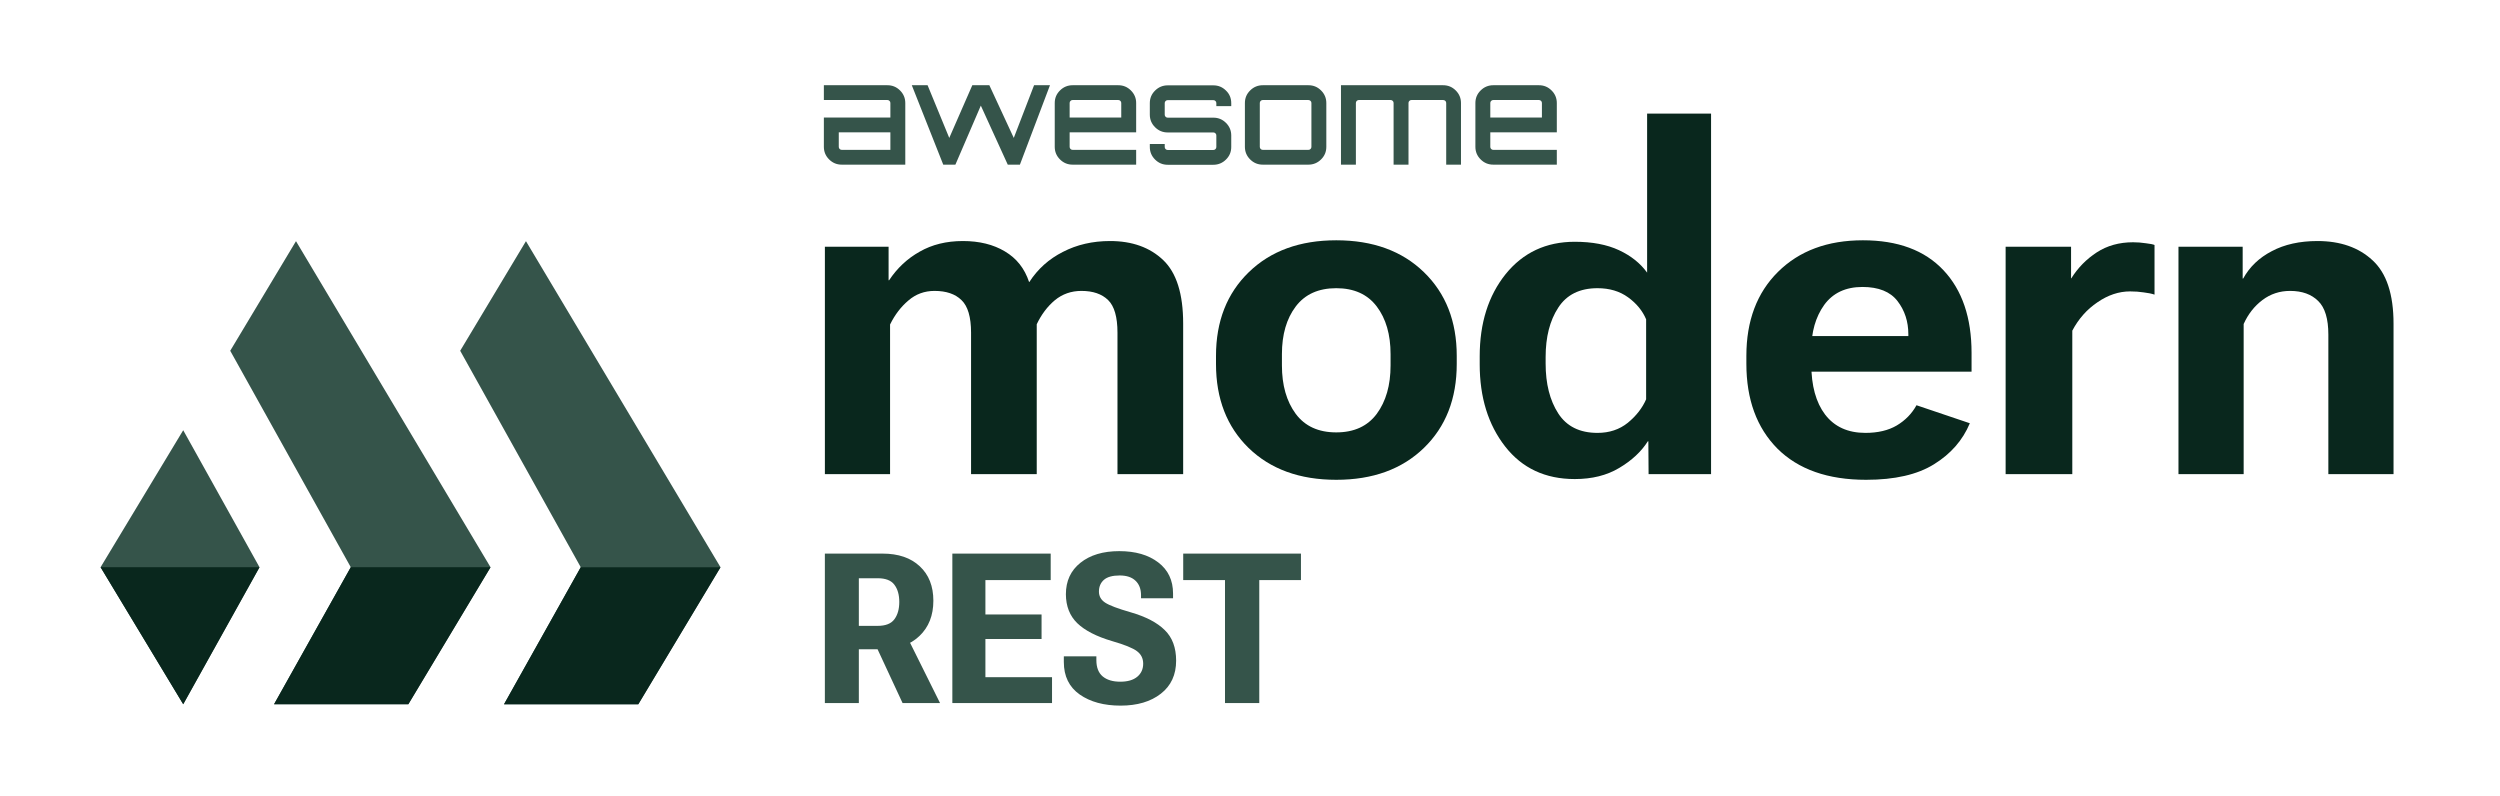
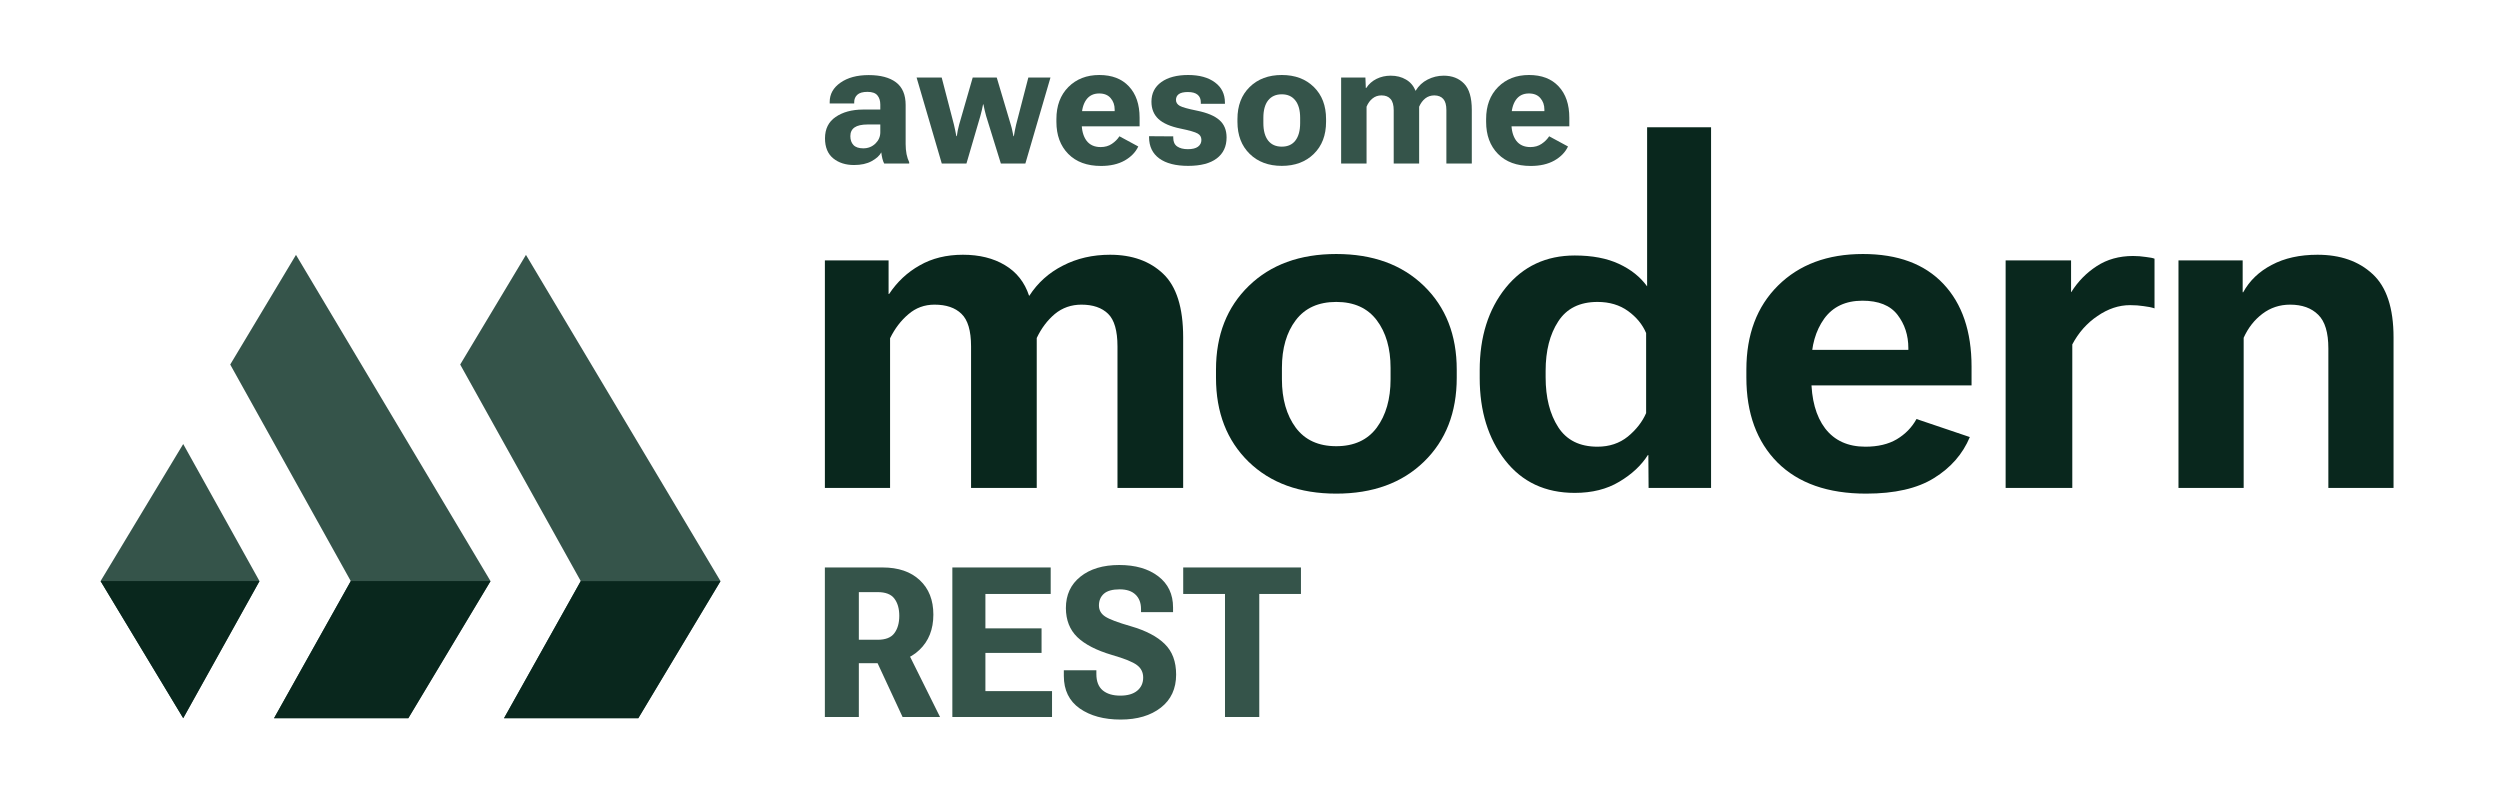
- <svg xmlns="http://www.w3.org/2000/svg" width="440" height="140" viewBox="0 0 440 140" fill="none">
-   <path d="M17.701 99.831L32.246 75.719L45.672 99.831L32.246 123.944L17.701 99.831Z" fill="#35544A" />
-   <path d="M32.246 123.944L17.701 99.831H45.672L32.246 123.944Z" fill="#09271D" />
-   <path d="M86.333 99.833L52.093 42.445L40.52 61.735L61.739 99.833L48.236 123.945H71.866L86.333 99.833Z" fill="#35544A" />
-   <path d="M86.332 99.832H61.737L48.234 123.944H71.865L86.332 99.832Z" fill="#09271D" />
-   <path d="M126.808 99.833L92.568 42.445L80.994 61.735L102.213 99.833L88.71 123.945H112.34L126.808 99.833Z" fill="#35544A" />
-   <path d="M126.808 99.833H102.213L88.71 123.945H112.34L126.808 99.833Z" fill="#09271D" />
-   <path d="M145.18 83.445V43.421H156.392V49.331H156.479C157.898 47.188 159.694 45.507 161.867 44.291C164.04 43.045 166.575 42.422 169.472 42.422C172.369 42.422 174.832 43.03 176.86 44.247C178.917 45.464 180.336 47.26 181.119 49.636H181.162C182.64 47.347 184.61 45.58 187.072 44.334C189.535 43.059 192.302 42.422 195.373 42.422C199.255 42.422 202.369 43.537 204.716 45.768C207.062 47.999 208.236 51.722 208.236 56.937V83.445H196.676V58.544C196.676 55.792 196.126 53.88 195.025 52.808C193.924 51.736 192.36 51.2 190.332 51.2C188.535 51.2 186.971 51.751 185.638 52.852C184.334 53.953 183.277 55.358 182.466 57.067V83.445H170.906V58.544C170.906 55.792 170.341 53.88 169.211 52.808C168.111 51.736 166.532 51.2 164.475 51.2C162.707 51.2 161.172 51.765 159.868 52.895C158.564 53.996 157.493 55.401 156.652 57.11V83.445H145.18Z" fill="#09271D" />
-   <path d="M214.016 64.064V62.629C214.016 56.545 215.942 51.635 219.795 47.898C223.649 44.16 228.777 42.291 235.179 42.291C241.611 42.291 246.753 44.16 250.606 47.898C254.46 51.635 256.386 56.545 256.386 62.629V64.064C256.386 70.176 254.46 75.102 250.606 78.839C246.753 82.576 241.611 84.445 235.179 84.445C228.748 84.445 223.605 82.576 219.752 78.839C215.928 75.102 214.016 70.176 214.016 64.064ZM225.619 62.325V64.324C225.619 67.801 226.43 70.64 228.052 72.842C229.675 75.015 232.05 76.101 235.179 76.101C238.308 76.101 240.684 75.015 242.306 72.842C243.929 70.64 244.74 67.801 244.74 64.324V62.325C244.74 58.878 243.929 56.082 242.306 53.938C240.684 51.794 238.308 50.722 235.179 50.722C232.05 50.722 229.675 51.794 228.052 53.938C226.43 56.082 225.619 58.878 225.619 62.325Z" fill="#09271D" />
-   <path d="M260.428 64.107V62.716C260.428 56.864 261.949 52.04 264.991 48.245C268.062 44.45 272.118 42.552 277.159 42.552C280.23 42.552 282.823 43.045 284.938 44.03C287.052 45.015 288.704 46.333 289.892 47.984V19.998H301.147V83.445H290.152L290.109 77.665H290.022C288.863 79.491 287.183 81.055 284.981 82.359C282.808 83.663 280.201 84.314 277.159 84.314C271.973 84.314 267.888 82.402 264.904 78.578C261.92 74.754 260.428 69.93 260.428 64.107ZM272.031 63.977C272.031 67.54 272.77 70.466 274.247 72.755C275.725 75.044 278.028 76.188 281.157 76.188C283.243 76.188 285.024 75.594 286.502 74.406C287.979 73.189 289.051 71.813 289.718 70.278V56.198C289.08 54.691 288.023 53.402 286.545 52.33C285.068 51.258 283.272 50.722 281.157 50.722C278.028 50.722 275.725 51.867 274.247 54.155C272.77 56.415 272.031 59.312 272.031 62.847V63.977Z" fill="#09271D" />
-   <path d="M307.361 64.02V62.629C307.361 56.459 309.215 51.533 312.924 47.854C316.661 44.146 321.644 42.291 327.873 42.291C334.015 42.291 338.737 44.044 342.04 47.55C345.343 51.055 346.994 55.908 346.994 62.108V65.411H313.445V59.153H335.869V58.849C335.869 56.589 335.232 54.633 333.957 52.982C332.682 51.331 330.625 50.505 327.786 50.505C324.831 50.505 322.586 51.562 321.05 53.677C319.544 55.792 318.791 58.428 318.791 61.586V64.107C318.791 67.873 319.602 70.828 321.224 72.972C322.875 75.116 325.237 76.188 328.308 76.188C330.509 76.188 332.349 75.753 333.827 74.884C335.333 73.986 336.492 72.798 337.303 71.321L346.69 74.493C345.444 77.477 343.344 79.882 340.389 81.707C337.463 83.532 333.479 84.445 328.438 84.445C321.717 84.445 316.516 82.62 312.837 78.969C309.187 75.29 307.361 70.307 307.361 64.02Z" fill="#09271D" />
-   <path d="M352.991 83.445V43.421H364.507V48.984H364.551C365.71 47.13 367.202 45.609 369.027 44.421C370.852 43.233 372.981 42.639 375.415 42.639C376.168 42.639 376.922 42.697 377.675 42.813C378.428 42.9 378.935 43.001 379.196 43.117V51.852C378.674 51.678 378.037 51.548 377.284 51.461C376.559 51.345 375.763 51.287 374.894 51.287C372.924 51.287 371.011 51.925 369.157 53.199C367.303 54.445 365.826 56.111 364.725 58.197V83.445H352.991Z" fill="#09271D" />
-   <path d="M383.411 83.445V43.421H394.71V49.027H394.797C395.927 46.97 397.607 45.362 399.838 44.204C402.069 43.016 404.749 42.422 407.877 42.422C411.904 42.422 415.135 43.552 417.568 45.812C420.031 48.071 421.262 51.794 421.262 56.98V83.445H409.79V58.892C409.79 56.111 409.196 54.141 408.008 52.982C406.82 51.794 405.169 51.2 403.054 51.2C401.229 51.2 399.606 51.736 398.187 52.808C396.767 53.88 395.666 55.285 394.884 57.023V83.445H383.411Z" fill="#09271D" />
-   <path d="M145.176 123.738V97.434H155.329C158.111 97.434 160.297 98.18 161.887 99.674C163.477 101.155 164.272 103.173 164.272 105.726C164.272 108.316 163.453 110.387 161.815 111.941C160.177 113.495 157.997 114.271 155.275 114.271H151.156V123.738H145.176ZM151.156 110.152H154.462C155.859 110.152 156.841 109.767 157.407 108.996C157.985 108.225 158.274 107.208 158.274 105.943C158.274 104.678 157.985 103.667 157.407 102.908C156.841 102.149 155.859 101.77 154.462 101.77H151.156V110.152ZM158.852 123.738L153.378 111.959L159.105 110.983L165.446 123.738H158.852Z" fill="#35544A" />
-   <path d="M167.614 123.738V97.434H184.922V102.095H173.432V108.147H183.314V112.465H173.432V119.186H185.157V123.738H167.614Z" fill="#35544A" />
-   <path d="M187.234 116.512V115.518H192.961V116.187C192.961 117.463 193.329 118.415 194.063 119.041C194.81 119.667 195.846 119.98 197.171 119.98C198.46 119.98 199.453 119.691 200.152 119.113C200.85 118.535 201.2 117.764 201.2 116.801C201.2 115.885 200.838 115.157 200.116 114.615C199.393 114.061 197.924 113.465 195.708 112.826C192.973 112.019 190.938 110.971 189.601 109.683C188.276 108.394 187.608 106.696 187.596 104.588C187.596 102.263 188.445 100.421 190.143 99.06C191.853 97.686 194.136 97 196.99 97C199.833 97 202.121 97.662 203.855 98.987C205.59 100.312 206.457 102.137 206.457 104.461V105.292H200.82V104.75C200.82 103.679 200.501 102.835 199.863 102.221C199.224 101.595 198.291 101.282 197.062 101.282C195.798 101.282 194.87 101.541 194.28 102.059C193.702 102.576 193.413 103.263 193.413 104.118C193.413 104.937 193.78 105.588 194.515 106.069C195.25 106.551 196.749 107.117 199.014 107.768C201.675 108.538 203.669 109.58 204.994 110.893C206.331 112.194 206.999 113.988 206.999 116.277C206.999 118.758 206.102 120.697 204.307 122.094C202.513 123.491 200.152 124.19 197.225 124.19C194.298 124.19 191.902 123.54 190.035 122.239C188.168 120.926 187.234 119.017 187.234 116.512Z" fill="#35544A" />
-   <path d="M208.246 102.095V97.434H228.968V102.095H221.633V123.738H215.599V102.095H208.246Z" fill="#35544A" />
-   <path d="M156.178 15C157.06 15 157.788 15.306 158.405 15.919C159.022 16.531 159.331 17.275 159.331 18.128V28.978H148.153C147.271 28.978 146.543 28.672 145.926 28.059C145.309 27.447 145 26.703 145 25.85V20.688H156.707V18.128C156.707 17.975 156.663 17.866 156.553 17.756C156.443 17.647 156.332 17.603 156.178 17.603H145V15H156.178ZM156.707 26.375V23.291H147.624V25.85C147.624 26.003 147.668 26.113 147.778 26.222C147.888 26.331 147.998 26.375 148.153 26.375H156.707ZM181.996 15H184.796L179.504 28.978H177.366L172.626 18.587L168.15 28.978L168.106 28.956L168.128 28.978H166.011L160.477 15H163.255L167.07 24.275L171.126 15H174.125L178.424 24.275L181.996 15ZM196.812 15C197.694 15 198.421 15.306 199.038 15.919C199.656 16.531 199.964 17.275 199.964 18.128V23.291H188.257V25.85C188.257 26.003 188.301 26.113 188.412 26.222C188.522 26.331 188.632 26.375 188.786 26.375H199.964V28.978H188.786C187.904 28.978 187.177 28.672 186.56 28.059C185.942 27.447 185.634 26.703 185.634 25.85V18.128C185.634 17.253 185.942 16.531 186.56 15.919C187.177 15.306 187.927 15 188.786 15H196.812ZM188.257 20.688H197.341V18.128C197.341 17.975 197.297 17.866 197.186 17.756C197.076 17.647 196.966 17.603 196.812 17.603H188.786C188.632 17.603 188.522 17.647 188.412 17.756C188.301 17.866 188.257 17.975 188.257 18.128V20.688ZM216.699 18.15V18.675H214.075V18.15C214.075 17.997 214.031 17.887 213.921 17.778C213.81 17.669 213.7 17.625 213.546 17.625H205.52C205.366 17.625 205.256 17.669 205.146 17.778C205.035 17.887 204.991 17.997 204.991 18.15V20.184C204.991 20.337 205.035 20.447 205.146 20.556C205.256 20.666 205.366 20.709 205.52 20.709H213.546C214.428 20.709 215.155 21.016 215.773 21.628C216.39 22.241 216.699 22.984 216.699 23.837V25.872C216.699 26.747 216.39 27.469 215.773 28.081C215.155 28.694 214.406 29 213.546 29H205.52C204.639 29 203.911 28.694 203.294 28.081C202.676 27.469 202.368 26.725 202.368 25.872V25.347H204.991V25.872C204.991 26.025 205.035 26.134 205.146 26.244C205.256 26.353 205.366 26.397 205.52 26.397H213.546C213.7 26.397 213.81 26.353 213.921 26.244C214.031 26.134 214.075 26.025 214.075 25.872V23.837C214.075 23.684 214.031 23.575 213.921 23.466C213.81 23.356 213.7 23.312 213.546 23.312H205.52C204.639 23.312 203.911 23.006 203.294 22.394C202.676 21.781 202.368 21.038 202.368 20.184V18.15C202.368 17.275 202.676 16.553 203.294 15.941C203.911 15.328 204.661 15.022 205.52 15.022H213.546C214.428 15.022 215.155 15.328 215.773 15.941C216.39 16.531 216.699 17.275 216.699 18.15ZM222.254 15H230.28C231.162 15 231.889 15.306 232.507 15.919C233.124 16.531 233.433 17.275 233.433 18.128V25.85C233.433 26.725 233.124 27.447 232.507 28.059C231.889 28.672 231.14 28.978 230.28 28.978H222.254C221.373 28.978 220.645 28.672 220.028 28.059C219.41 27.447 219.102 26.703 219.102 25.85V18.128C219.102 17.253 219.41 16.531 220.028 15.919C220.645 15.306 221.395 15 222.254 15ZM230.28 17.603H222.254C222.1 17.603 221.99 17.647 221.88 17.756C221.769 17.866 221.725 17.975 221.725 18.128V25.85C221.725 26.003 221.769 26.113 221.88 26.222C221.99 26.331 222.1 26.375 222.254 26.375H230.28C230.434 26.375 230.544 26.331 230.655 26.222C230.765 26.113 230.809 26.003 230.809 25.85V18.128C230.809 17.975 230.765 17.866 230.655 17.756C230.544 17.669 230.434 17.603 230.28 17.603ZM253.981 15C254.863 15 255.59 15.306 256.208 15.919C256.825 16.531 257.134 17.275 257.134 18.128V28.978H254.532V18.128C254.532 17.975 254.488 17.866 254.378 17.756C254.267 17.647 254.135 17.603 253.981 17.603H248.425C248.271 17.603 248.16 17.647 248.05 17.756C247.94 17.866 247.896 17.975 247.896 18.128V28.978H245.272V18.128C245.272 17.975 245.228 17.866 245.118 17.756C245.008 17.647 244.897 17.603 244.743 17.603H239.165C239.011 17.603 238.9 17.647 238.79 17.756C238.68 17.866 238.636 17.975 238.636 18.128V28.978H236.012V15H253.981ZM270.847 15C271.729 15 272.457 15.306 273.074 15.919C273.691 16.531 274 17.275 274 18.128V23.291H262.293V25.85C262.293 26.003 262.337 26.113 262.447 26.222C262.557 26.331 262.668 26.375 262.822 26.375H274V28.978H262.822C261.94 28.978 261.212 28.672 260.595 28.059C259.978 27.447 259.669 26.703 259.669 25.85V18.128C259.669 17.253 259.978 16.531 260.595 15.919C261.212 15.306 261.962 15 262.822 15H270.847ZM262.293 20.688H271.376V18.128C271.376 17.975 271.332 17.866 271.222 17.756C271.112 17.647 271.002 17.603 270.847 17.603H262.822C262.668 17.603 262.557 17.647 262.447 17.756C262.337 17.866 262.293 17.975 262.293 18.128V20.688Z" fill="#35544A" />
+ <svg xmlns="http://www.w3.org/2000/svg" width="1200" height="382" viewBox="0 0 1200 382" fill="none">
+   <path d="M48.274 278.925L87.942 213.132L124.557 278.925L87.942 344.717L48.274 278.925Z" fill="#35544A" />
+   <path d="M87.942 344.717L48.274 278.925H124.557L87.942 344.717Z" fill="#09271D" />
+   <path d="M235.454 278.929L142.073 122.343L110.508 174.977L168.378 278.929L131.551 344.722H195.997L235.454 278.929Z" fill="#35544A" />
+   <path d="M235.451 278.927H168.375L131.548 344.72H195.994L235.451 278.927Z" fill="#09271D" />
+   <path d="M345.842 278.929L252.461 122.343L220.896 174.977L278.765 278.929L241.939 344.722H306.385L345.842 278.929Z" fill="#35544A" />
+   <path d="M345.842 278.929H278.765L241.939 344.722H306.385L345.842 278.929Z" fill="#09271D" />
+   <path d="M395.944 234.215V125.006H426.522V141.133H426.759C430.631 135.283 435.53 130.698 441.456 127.378C447.382 123.979 454.295 122.279 462.197 122.279C470.098 122.279 476.814 123.939 482.345 127.259C487.955 130.58 491.826 135.481 493.96 141.963H494.078C498.108 135.718 503.481 130.896 510.197 127.497C516.913 124.018 524.459 122.279 532.834 122.279C543.422 122.279 551.916 125.323 558.316 131.41C564.716 137.496 567.916 147.654 567.916 161.884V234.215H536.39V166.271C536.39 158.761 534.888 153.544 531.886 150.619C528.883 147.694 524.617 146.232 519.086 146.232C514.187 146.232 509.92 147.733 506.286 150.737C502.73 153.741 499.846 157.575 497.634 162.239V234.215H466.108V166.271C466.108 158.761 464.567 153.544 461.485 150.619C458.483 147.694 454.177 146.232 448.567 146.232C443.747 146.232 439.559 147.773 436.004 150.856C432.448 153.86 429.525 157.694 427.233 162.358V234.215H395.944Z" fill="#09271D" />
+   <path d="M583.679 181.33V177.417C583.679 160.816 588.933 147.417 599.442 137.22C609.95 127.022 623.936 121.924 641.398 121.924C658.938 121.924 672.963 127.022 683.472 137.22C693.981 147.417 699.235 160.816 699.235 177.417V181.33C699.235 198.01 693.981 211.448 683.472 221.646C672.963 231.843 658.938 236.942 641.398 236.942C623.857 236.942 609.832 231.843 599.323 221.646C588.894 211.448 583.679 198.01 583.679 181.33ZM615.323 176.587V182.041C615.323 191.527 617.536 199.274 621.96 205.282C626.385 211.211 632.864 214.175 641.398 214.175C649.931 214.175 656.41 211.211 660.835 205.282C665.259 199.274 667.472 191.527 667.472 182.041V176.587C667.472 167.18 665.259 159.552 660.835 153.702C656.41 147.852 649.931 144.927 641.398 144.927C632.864 144.927 626.385 147.852 621.96 153.702C617.536 159.552 615.323 167.18 615.323 176.587Z" fill="#09271D" />
+   <path d="M710.257 181.448V177.654C710.257 161.686 714.405 148.524 722.702 138.168C731.077 127.813 742.139 122.635 755.887 122.635C764.262 122.635 771.334 123.979 777.102 126.667C782.87 129.354 787.374 132.951 790.613 137.457V61.094H821.31V234.215H791.324L791.206 218.444H790.969C787.808 223.424 783.226 227.693 777.221 231.25C771.295 234.808 764.183 236.586 755.887 236.586C741.744 236.586 730.603 231.369 722.465 220.934C714.326 210.5 710.257 197.338 710.257 181.448ZM741.902 181.093C741.902 190.816 743.917 198.8 747.946 205.045C751.976 211.29 758.257 214.413 766.791 214.413C772.48 214.413 777.339 212.792 781.369 209.551C785.398 206.231 788.322 202.476 790.139 198.286V159.868C788.401 155.757 785.517 152.239 781.487 149.314C777.458 146.39 772.559 144.927 766.791 144.927C758.257 144.927 751.976 148.05 747.946 154.295C743.917 160.461 741.902 168.366 741.902 178.01V181.093Z" fill="#09271D" />
+   <path d="M838.258 181.211V177.417C838.258 160.579 843.315 147.141 853.428 137.101C863.621 126.983 877.211 121.924 894.199 121.924C910.95 121.924 923.829 126.706 932.836 136.271C941.844 145.836 946.347 159.077 946.347 175.994V185.006H854.851V167.931H916.006V167.101C916.006 160.935 914.268 155.599 910.792 151.093C907.315 146.587 901.705 144.334 893.962 144.334C885.903 144.334 879.779 147.22 875.591 152.99C871.483 158.761 869.428 165.955 869.428 174.571V181.448C869.428 191.725 871.641 199.788 876.066 205.638C880.569 211.488 887.009 214.413 895.384 214.413C901.389 214.413 906.406 213.227 910.436 210.855C914.545 208.405 917.705 205.164 919.918 201.132L945.518 209.788C942.12 217.93 936.392 224.491 928.332 229.472C920.352 234.452 909.488 236.942 895.74 236.942C877.409 236.942 863.226 231.962 853.191 222.001C843.236 211.962 838.258 198.365 838.258 181.211Z" fill="#09271D" />
+   <path d="M962.703 234.215V125.006H994.111V140.184H994.229C997.39 135.125 1001.46 130.975 1006.44 127.734C1011.41 124.493 1017.22 122.872 1023.86 122.872C1025.91 122.872 1027.97 123.03 1030.02 123.346C1032.08 123.584 1033.46 123.86 1034.17 124.176V148.01C1032.75 147.536 1031.01 147.18 1028.96 146.943C1026.98 146.627 1024.81 146.469 1022.44 146.469C1017.06 146.469 1011.85 148.208 1006.79 151.686C1001.74 155.085 997.706 159.631 994.703 165.322V234.215H962.703Z" fill="#09271D" />
+   <path d="M1045.67 234.215V125.006H1076.48V140.303H1076.72C1079.8 134.69 1084.38 130.303 1090.47 127.141C1096.55 123.9 1103.86 122.279 1112.39 122.279C1123.38 122.279 1132.19 125.362 1138.82 131.528C1145.54 137.694 1148.9 147.852 1148.9 162.002V234.215H1117.61V167.219C1117.61 159.631 1115.99 154.255 1112.75 151.093C1109.51 147.852 1105.01 146.232 1099.24 146.232C1094.26 146.232 1089.83 147.694 1085.96 150.619C1082.09 153.544 1079.09 157.378 1076.96 162.121V234.215H1045.67Z" fill="#09271D" />
+   <path d="M395.934 344.157V272.383H423.624C431.212 272.383 437.174 274.42 441.51 278.495C445.846 282.538 448.014 288.042 448.014 295.009C448.014 302.075 445.78 307.728 441.313 311.967C436.846 316.206 430.9 318.326 423.477 318.326H412.243V344.157H395.934ZM412.243 307.087H421.259C425.07 307.087 427.747 306.035 429.291 303.932C430.867 301.829 431.656 299.052 431.656 295.601C431.656 292.15 430.867 289.39 429.291 287.319C427.747 285.249 425.07 284.214 421.259 284.214H412.243V307.087ZM433.233 344.157L418.303 312.016L433.922 309.354L451.217 344.157H433.233Z" fill="#35544A" />
+   <path d="M457.129 344.157V272.383H504.332V285.101H472.995V301.615H499.947V313.397H472.995V331.735H504.973V344.157H457.129Z" fill="#35544A" />
+   <path d="M510.639 324.439V321.728H526.258V323.552C526.258 327.035 527.26 329.631 529.264 331.34C531.3 333.049 534.125 333.904 537.738 333.904C541.253 333.904 543.963 333.115 545.868 331.537C547.774 329.96 548.726 327.857 548.726 325.228C548.726 322.73 547.741 320.742 545.77 319.263C543.799 317.751 539.791 316.124 533.747 314.383C526.291 312.181 520.74 309.322 517.093 305.805C513.48 302.289 511.657 297.655 511.624 291.904C511.624 285.561 513.94 280.533 518.572 276.819C523.236 273.073 529.461 271.2 537.246 271.2C544.998 271.2 551.239 273.007 555.969 276.622C560.699 280.237 563.064 285.216 563.064 291.559V293.826H547.691V292.347C547.691 289.423 546.821 287.122 545.08 285.446C543.339 283.737 540.793 282.883 537.443 282.883C533.994 282.883 531.464 283.589 529.855 285.002C528.278 286.416 527.49 288.289 527.49 290.622C527.49 292.857 528.492 294.631 530.495 295.946C532.499 297.261 536.589 298.805 542.764 300.58C550.024 302.683 555.46 305.526 559.073 309.108C562.719 312.657 564.542 317.554 564.542 323.798C564.542 330.568 562.095 335.859 557.201 339.671C552.307 343.483 545.868 345.389 537.886 345.389C529.904 345.389 523.367 343.615 518.276 340.065C513.185 336.483 510.639 331.274 510.639 324.439Z" fill="#35544A" />
+   <path d="M567.942 285.101V272.383H624.457V285.101H604.453V344.157H587.996V285.101H567.942Z" fill="#35544A" />
+   <path d="M396 66.386C396 61.881 397.698 58.469 401.095 56.15C404.519 53.803 408.877 52.616 414.17 52.589H422.544V50.202C422.544 48.367 422.083 46.897 421.161 45.791C420.24 44.659 418.646 44.092 416.382 44.092C414.117 44.092 412.484 44.564 411.484 45.508C410.509 46.425 410.022 47.585 410.022 48.988V49.676H398.251V48.947C398.251 45.171 399.976 42.083 403.426 39.682C406.876 37.254 411.392 36.041 416.974 36.041C422.636 36.041 427.007 37.2 430.088 39.52C433.169 41.84 434.709 45.468 434.709 50.404V69.178C434.709 70.85 434.854 72.455 435.144 73.993C435.46 75.503 435.881 76.784 436.408 77.836V78.484H424.4C424.058 77.863 423.768 77.068 423.531 76.097C423.294 75.099 423.123 74.114 423.018 73.143C422.201 74.707 420.661 76.11 418.396 77.351C416.132 78.592 413.314 79.212 409.943 79.212C405.914 79.212 402.583 78.147 399.95 76.016C397.317 73.858 396 70.648 396 66.386ZM408.166 65.334C408.166 67.141 408.666 68.571 409.667 69.623C410.667 70.675 412.234 71.201 414.367 71.201C416.658 71.201 418.594 70.446 420.174 68.935C421.754 67.397 422.544 65.59 422.544 63.513V59.751H416.5C413.656 59.751 411.55 60.222 410.18 61.167C408.837 62.111 408.166 63.5 408.166 65.334Z" fill="#35544A" />
+   <path d="M439.963 37.214H452.01L457.896 59.831C458.159 60.883 458.37 61.827 458.528 62.664C458.712 63.5 458.883 64.39 459.041 65.334H459.278C459.436 64.39 459.581 63.5 459.713 62.664C459.871 61.827 460.094 60.883 460.384 59.831L466.902 37.214H478.435L485.19 59.912C485.506 60.937 485.743 61.868 485.901 62.704C486.085 63.54 486.269 64.43 486.454 65.374H486.651C486.809 64.43 486.967 63.54 487.125 62.704C487.283 61.841 487.481 60.91 487.718 59.912L493.603 37.214H504.229L492.181 78.484H480.41L473.34 55.664C473.077 54.747 472.84 53.816 472.629 52.872C472.418 51.928 472.221 50.997 472.036 50.08H471.878C471.72 50.997 471.523 51.928 471.286 52.872C471.075 53.816 470.838 54.747 470.575 55.664L463.9 78.484H452.05L439.963 37.214Z" fill="#35544A" />
+   <path d="M507.073 58.456V57.161C507.073 50.768 508.982 45.643 512.8 41.786C516.645 37.929 521.595 36 527.652 36C533.735 36 538.475 37.821 541.872 41.462C545.295 45.104 547.006 50.121 547.006 56.514V60.641H514.854V53.358H535.038V52.589C535.038 50.404 534.393 48.57 533.103 47.086C531.839 45.603 530.009 44.861 527.612 44.861C524.874 44.861 522.78 45.899 521.332 47.976C519.91 50.053 519.199 52.818 519.199 56.271V58.941C519.199 62.529 519.963 65.374 521.49 67.478C523.043 69.555 525.321 70.594 528.323 70.594C530.404 70.594 532.194 70.081 533.695 69.056C535.222 68.031 536.434 66.818 537.329 65.415L546.374 70.311C545.084 73.062 542.899 75.314 539.818 77.068C536.737 78.794 532.958 79.657 528.481 79.657C521.793 79.657 516.552 77.728 512.76 73.871C508.968 70.014 507.073 64.876 507.073 58.456Z" fill="#35544A" />
+   <path d="M551.549 65.374L563.162 65.455V66.143C563.162 68.058 563.794 69.448 565.058 70.311C566.322 71.174 568.033 71.606 570.193 71.606C572.326 71.606 573.932 71.214 575.012 70.432C576.118 69.623 576.671 68.53 576.671 67.155C576.671 65.779 576.065 64.754 574.854 64.08C573.642 63.378 570.93 62.596 566.717 61.733C561.819 60.735 558.251 59.184 556.012 57.08C553.8 54.976 552.694 52.225 552.694 48.826C552.694 44.807 554.274 41.664 557.434 39.399C560.594 37.133 564.887 36 570.311 36C575.709 36 580.002 37.187 583.188 39.56C586.374 41.907 587.967 45.144 587.967 49.271V49.838H576.394V49.15C576.394 47.531 575.881 46.304 574.854 45.468C573.827 44.605 572.273 44.173 570.193 44.173C568.191 44.173 566.73 44.51 565.808 45.185C564.913 45.859 564.465 46.789 564.465 47.976C564.465 49.163 565.071 50.107 566.282 50.809C567.494 51.483 570.245 52.252 574.538 53.115C579.462 54.113 583.056 55.623 585.321 57.647C587.612 59.643 588.757 62.421 588.757 65.981C588.757 70.324 587.177 73.682 584.017 76.056C580.884 78.43 576.315 79.617 570.311 79.617C564.334 79.617 559.712 78.43 556.447 76.056C553.208 73.682 551.575 70.297 551.549 65.9V65.374Z" fill="#35544A" />
+   <path d="M593.971 58.456V57.161C593.971 50.714 595.933 45.576 599.857 41.745C603.78 37.915 608.915 36 615.262 36C621.608 36 626.73 37.915 630.627 41.745C634.55 45.576 636.512 50.714 636.512 57.161V58.456C636.512 64.903 634.55 70.041 630.627 73.871C626.73 77.701 621.608 79.617 615.262 79.617C608.915 79.617 603.78 77.701 599.857 73.871C595.933 70.041 593.971 64.903 593.971 58.456ZM606.414 56.554V59.063C606.414 62.704 607.177 65.509 608.705 67.478C610.232 69.421 612.418 70.392 615.262 70.392C618.106 70.392 620.278 69.421 621.779 67.478C623.306 65.509 624.07 62.704 624.07 59.063V56.554C624.07 52.913 623.293 50.121 621.739 48.179C620.212 46.237 618.053 45.266 615.262 45.266C612.444 45.266 610.258 46.237 608.705 48.179C607.177 50.121 606.414 52.913 606.414 56.554Z" fill="#35544A" />
+   <path d="M643.741 78.484V37.214H655.393L655.591 42.231H655.788C657.026 40.343 658.672 38.886 660.725 37.861C662.806 36.836 665.07 36.324 667.519 36.324C670.337 36.324 672.786 36.944 674.866 38.185C676.973 39.399 678.487 41.179 679.409 43.526H679.527C680.949 41.179 682.858 39.399 685.255 38.185C687.677 36.944 690.258 36.324 692.997 36.324C697.025 36.324 700.278 37.592 702.753 40.127C705.228 42.663 706.466 46.884 706.466 52.791V78.484H694.261V52.832C694.261 50.404 693.773 48.637 692.799 47.531C691.825 46.398 690.39 45.819 688.494 45.791C686.808 45.791 685.347 46.277 684.109 47.248C682.898 48.219 681.924 49.541 681.186 51.213V78.484H668.981V52.953C668.981 50.471 668.481 48.664 667.48 47.531C666.506 46.371 665.044 45.791 663.095 45.791C661.463 45.791 660.041 46.277 658.83 47.248C657.618 48.192 656.657 49.514 655.946 51.213V78.484H643.741Z" fill="#35544A" />
+   <path d="M713.339 58.456V57.161C713.339 50.768 715.248 45.643 719.066 41.786C722.911 37.929 727.861 36 733.918 36C740.001 36 744.741 37.821 748.138 41.462C751.561 45.104 753.273 50.121 753.273 56.514V60.641H721.12V53.358H741.304V52.589C741.304 50.404 740.659 48.57 739.369 47.086C738.105 45.603 736.275 44.861 733.879 44.861C731.14 44.861 729.046 45.899 727.598 47.976C726.176 50.053 725.465 52.818 725.465 56.271V58.941C725.465 62.529 726.229 65.374 727.756 67.478C729.31 69.555 731.588 70.594 734.589 70.594C736.67 70.594 738.46 70.081 739.961 69.056C741.489 68.031 742.7 66.818 743.595 65.415L752.641 70.311C751.35 73.062 749.165 75.314 746.084 77.068C743.003 78.794 739.224 79.657 734.747 79.657C728.059 79.657 722.819 77.728 719.027 73.871C715.235 70.014 713.339 64.876 713.339 58.456Z" fill="#35544A" />
</svg>
